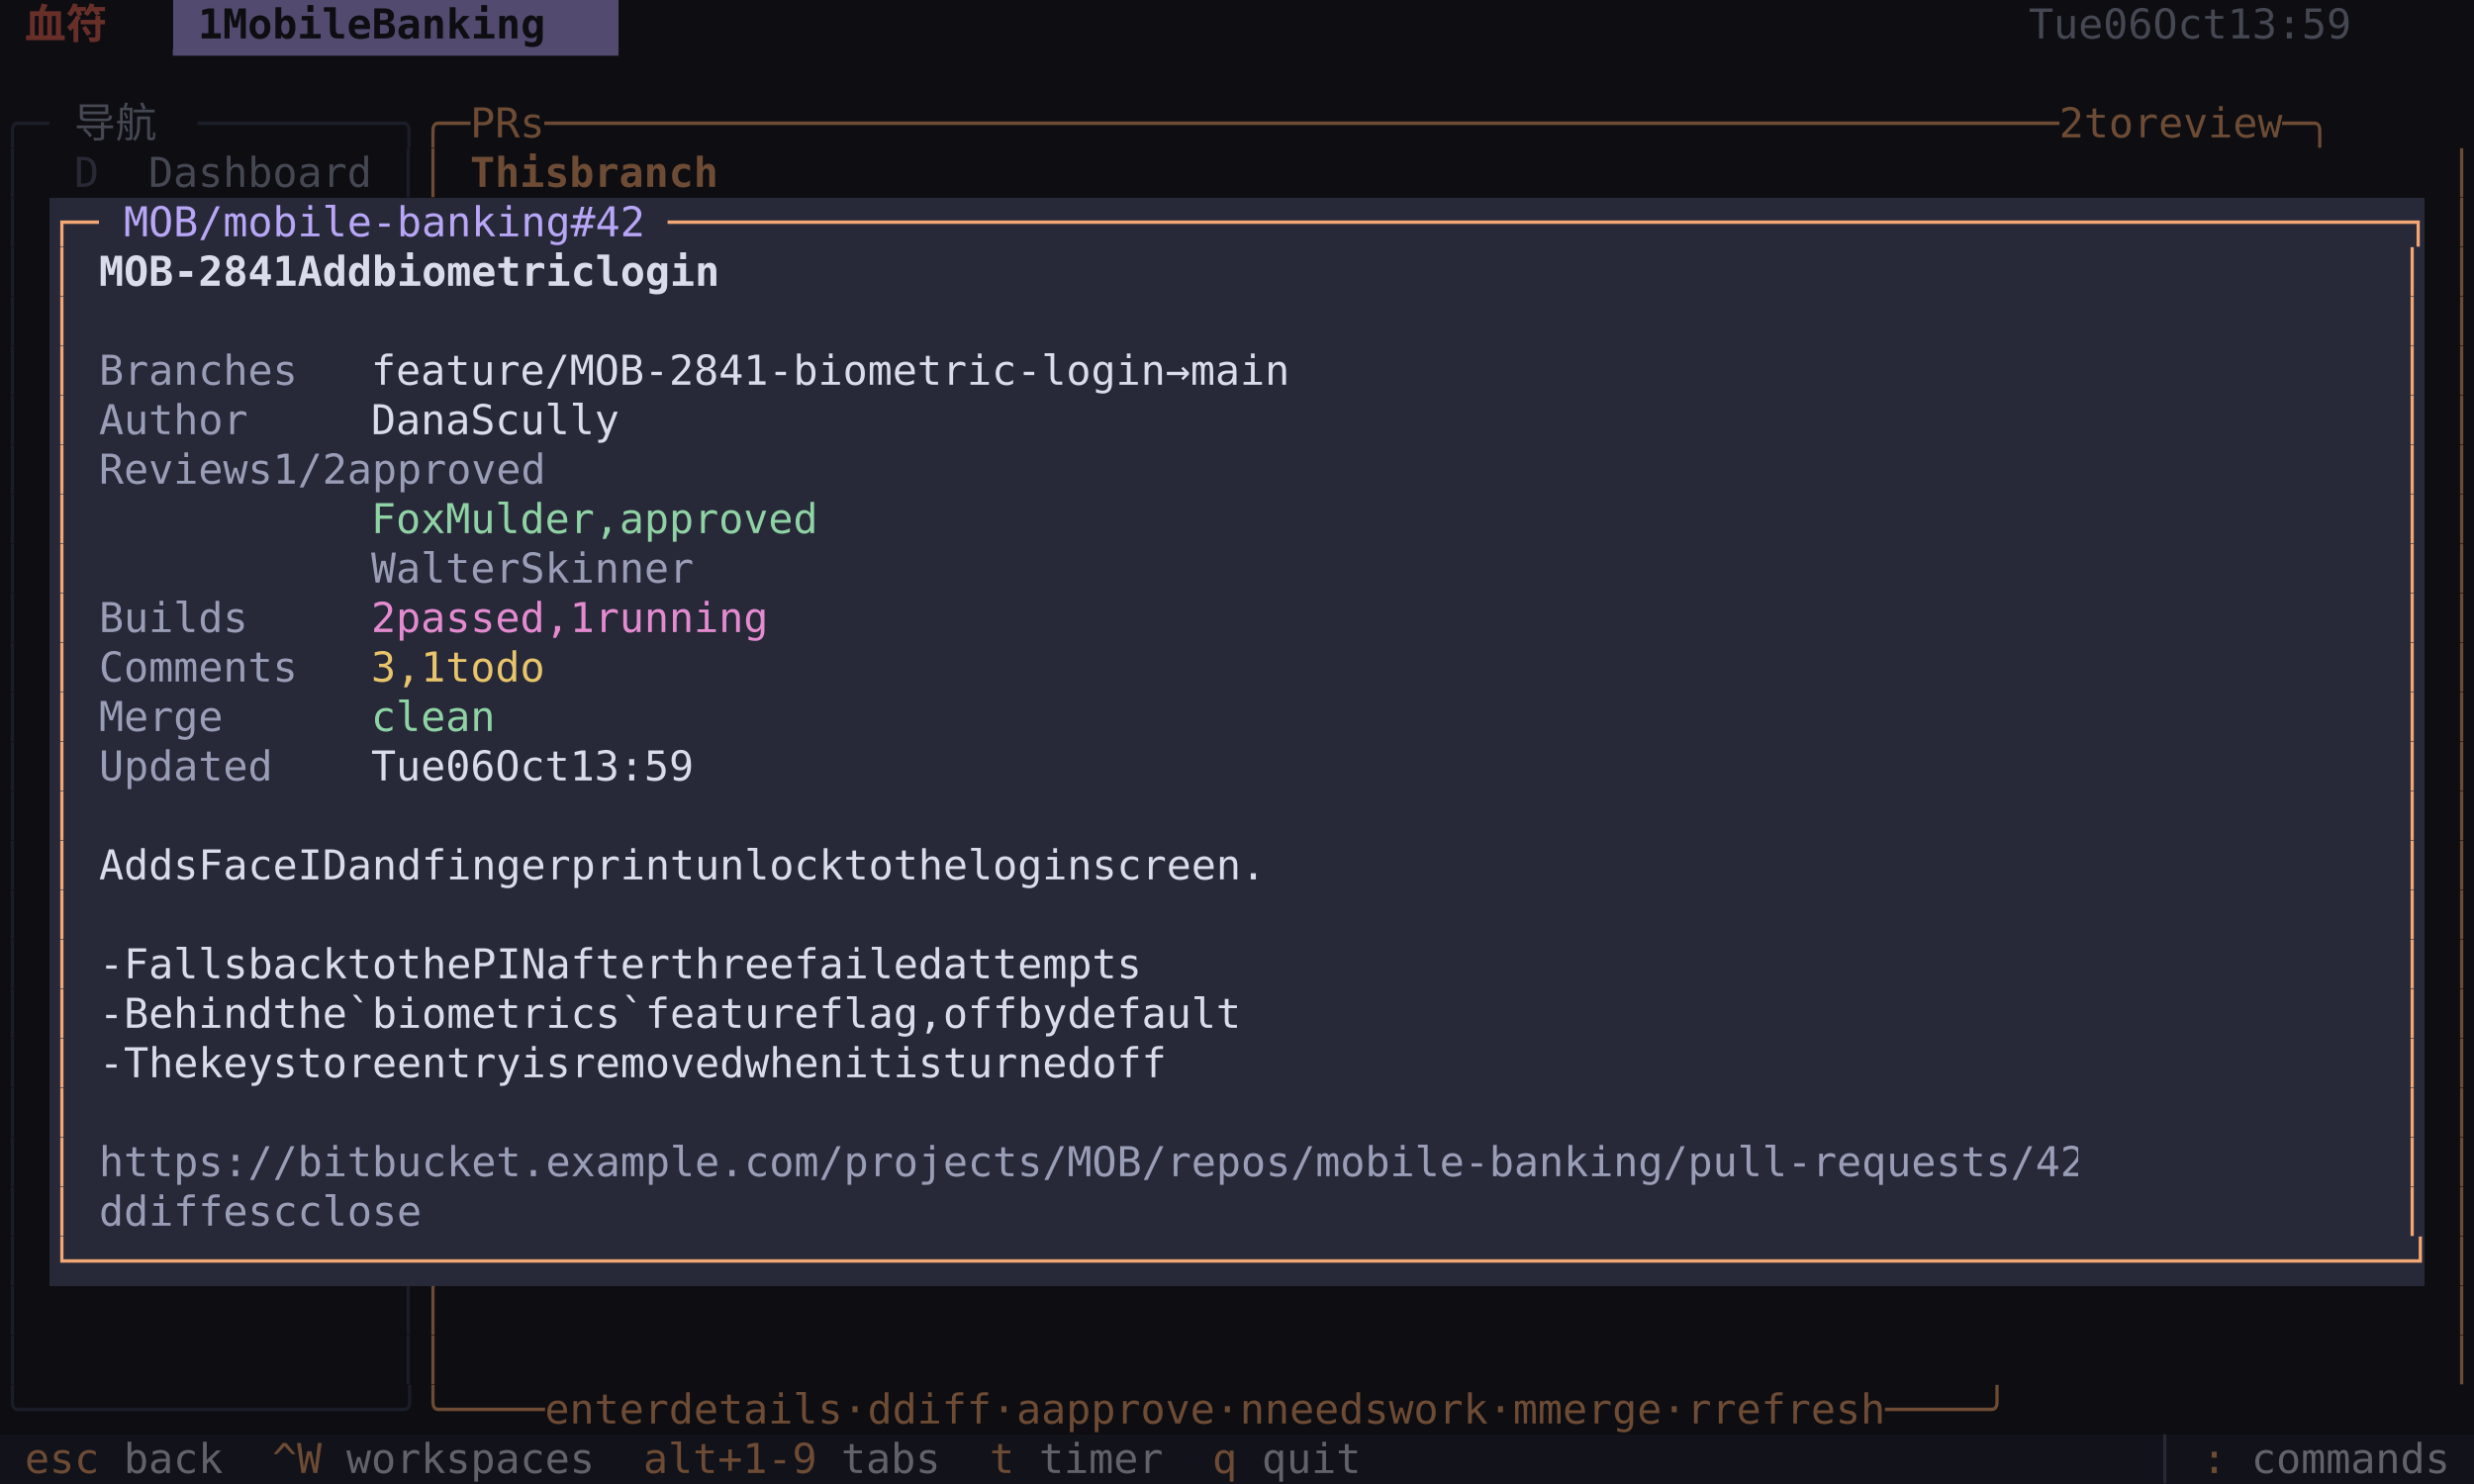
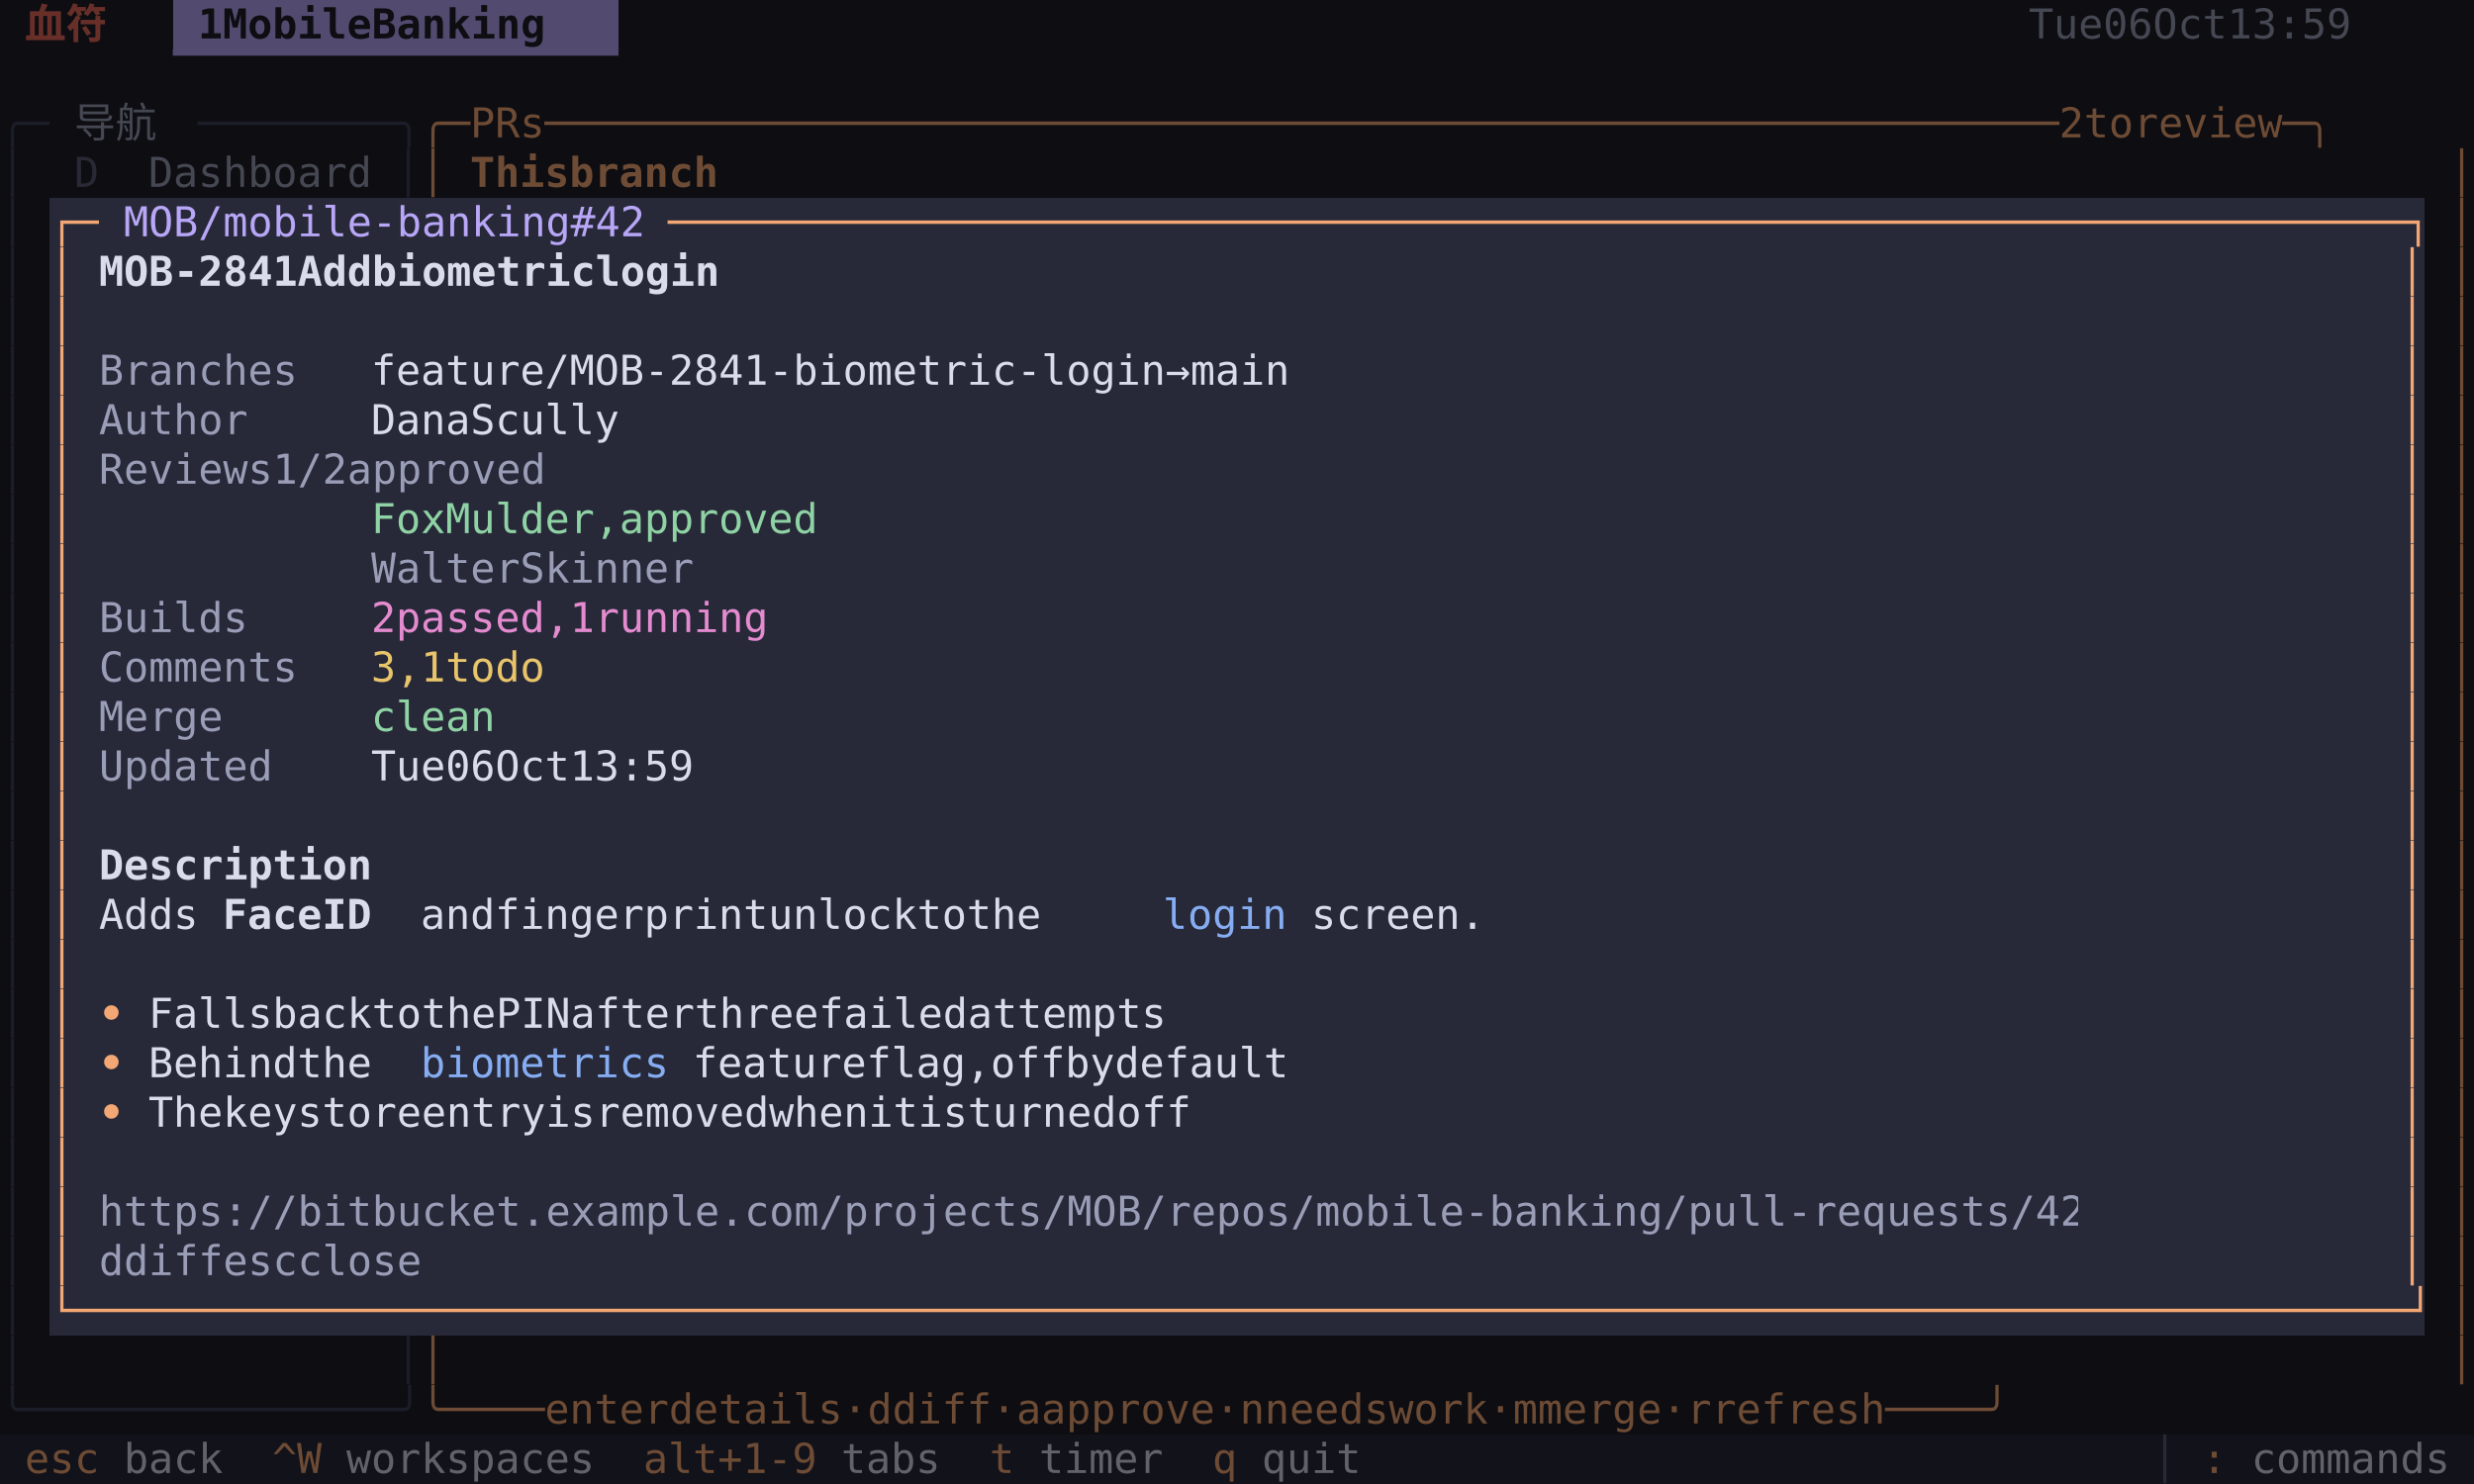
<svg xmlns="http://www.w3.org/2000/svg" width="900" height="540" viewBox="0 0 900 540" font-family="Menlo, 'DejaVu Sans Mono', 'Hiragino Sans GB', 'Noto Sans CJK SC', 'PingFang SC', monospace" font-size="15">
  <rect x="0" y="0" width="9" height="18" fill="#0d0d12" />
  <rect x="9" y="0" width="36" height="18" fill="#0d0d12" />
  <text x="9 27" y="14" fill="#682f29" font-weight="bold">血符</text>
  <rect x="45" y="0" width="18" height="18" fill="#0d0d12" />
  <rect x="63" y="0" width="162" height="18" fill="#534b6f" />
  <text x="72 90 99 108 117 126 135 153 162 171 180 189 198 207" y="14" fill="#0d0d12" font-weight="bold">1MobileBanking</text>
  <rect x="225" y="0" width="513" height="18" fill="#0d0d12" />
  <rect x="738" y="0" width="153" height="18" fill="#0d0d12" />
  <text x="738 747 756 774 783 801 810 819 846 855 864 873 882" y="14" fill="#454752">Tue06Oct13:59</text>
  <rect x="891" y="0" width="9" height="18" fill="#0d0d12" />
  <rect x="0" y="18" width="9" height="18" fill="#0d0d12" />
  <rect x="9" y="18" width="216" height="18" fill="#0d0d12" />
  <text x="63 72 81 90 99 108 117 126 135 144 153 162 171 180 189 198 207 216" y="32" fill="#534b6f">▔▔▔▔▔▔▔▔▔▔▔▔▔▔▔▔▔▔</text>
  <rect x="225" y="18" width="675" height="18" fill="#0d0d12" />
  <rect x="0" y="36" width="18" height="18" fill="#0d0d12" />
  <text x="0 9" y="50" fill="#1b1d29">╭─</text>
  <rect x="18" y="36" width="54" height="18" fill="#0d0d12" />
  <text x="27 45" y="50" fill="#454752">导航</text>
  <rect x="72" y="36" width="81" height="18" fill="#0d0d12" />
  <text x="72 81 90 99 108 117 126 135 144" y="50" fill="#1b1d29">────────╮</text>
  <rect x="153" y="36" width="747" height="18" fill="#0d0d12" />
  <text x="153 162 180 189 198 216 225 234 243 252 261 270 279 288 297 306 315 324 333 342 351 360 369 378 387 396 405 414 423 432 441 450 459 468 477 486 495 504 513 522 531 540 549 558 567 576 585 594 603 612 621 630 639 648 657 666 675 684 693 702 711 720 729 738 747 756 774 792 801 819 828 837 846 855 864 882 891" y="50" fill="#6d4b34">╭─PRs─────────────────────────────────────────────────────────────2toreview─╮</text>
  <rect x="0" y="54" width="9" height="18" fill="#0d0d12" />
  <text x="0" y="68" fill="#1b1d29">│</text>
  <rect x="9" y="54" width="9" height="18" fill="#0d0d12" />
  <rect x="18" y="54" width="27" height="18" fill="#0d0d12" />
  <text x="27" y="68" fill="#282935">D</text>
  <rect x="45" y="54" width="90" height="18" fill="#0d0d12" />
  <text x="54 63 72 81 90 99 108 117 126" y="68" fill="#454752">Dashboard</text>
  <rect x="135" y="54" width="9" height="18" fill="#0d0d12" />
  <rect x="144" y="54" width="9" height="18" fill="#0d0d12" />
  <text x="144" y="68" fill="#1b1d29">│</text>
  <rect x="153" y="54" width="9" height="18" fill="#0d0d12" />
  <text x="153" y="68" fill="#6d4b34">│</text>
  <rect x="162" y="54" width="9" height="18" fill="#0d0d12" />
  <rect x="171" y="54" width="99" height="18" fill="#0d0d12" />
  <text x="171 180 189 198 216 225 234 243 252 261" y="68" fill="#6d4b34" font-weight="bold">Thisbranch</text>
  <rect x="270" y="54" width="621" height="18" fill="#0d0d12" />
  <rect x="891" y="54" width="9" height="18" fill="#0d0d12" />
  <text x="891" y="68" fill="#6d4b34">│</text>
  <rect x="0" y="72" width="9" height="18" fill="#0d0d12" />
  <text x="0" y="86" fill="#1b1d29">│</text>
  <rect x="9" y="72" width="9" height="18" fill="#0d0d12" />
  <rect x="18" y="72" width="18" height="18" fill="#272939" />
  <text x="18 27" y="86" fill="#f2a774">┌─</text>
  <rect x="36" y="72" width="207" height="18" fill="#272939" />
  <text x="45 54 63 72 81 90 99 108 117 126 135 144 153 162 171 180 189 198 207 216 225" y="86" fill="#b8a6f6">MOB/mobile-banking#42</text>
  <rect x="243" y="72" width="639" height="18" fill="#272939" />
  <text x="243 252 261 270 279 288 297 306 315 324 333 342 351 360 369 378 387 396 405 414 423 432 441 450 459 468 477 486 495 504 513 522 531 540 549 558 567 576 585 594 603 612 621 630 639 648 657 666 675 684 693 702 711 720 729 738 747 756 765 774 783 792 801 810 819 828 837 846 855 864 873" y="86" fill="#f2a774">──────────────────────────────────────────────────────────────────────┐</text>
  <rect x="882" y="72" width="9" height="18" fill="#0d0d12" />
  <rect x="891" y="72" width="9" height="18" fill="#0d0d12" />
  <text x="891" y="86" fill="#6d4b34">│</text>
  <rect x="0" y="90" width="9" height="18" fill="#0d0d12" />
  <text x="0" y="104" fill="#1b1d29">│</text>
  <rect x="9" y="90" width="9" height="18" fill="#0d0d12" />
  <rect x="18" y="90" width="9" height="18" fill="#272939" />
  <text x="18" y="104" fill="#f2a774">│</text>
  <rect x="27" y="90" width="9" height="18" fill="#272939" />
  <rect x="36" y="90" width="252" height="18" fill="#272939" />
  <text x="36 45 54 63 72 81 90 99 117 126 135 153 162 171 180 189 198 207 216 225 243 252 261 270 279" y="104" fill="#dadcea" font-weight="bold">MOB-2841Addbiometriclogin</text>
  <rect x="288" y="90" width="585" height="18" fill="#272939" />
  <rect x="873" y="90" width="9" height="18" fill="#272939" />
  <text x="873" y="104" fill="#f2a774">│</text>
  <rect x="882" y="90" width="9" height="18" fill="#0d0d12" />
  <rect x="891" y="90" width="9" height="18" fill="#0d0d12" />
  <text x="891" y="104" fill="#6d4b34">│</text>
  <rect x="0" y="108" width="9" height="18" fill="#0d0d12" />
  <text x="0" y="122" fill="#1b1d29">│</text>
  <rect x="9" y="108" width="9" height="18" fill="#0d0d12" />
  <rect x="18" y="108" width="9" height="18" fill="#272939" />
  <text x="18" y="122" fill="#f2a774">│</text>
  <rect x="27" y="108" width="846" height="18" fill="#272939" />
  <rect x="873" y="108" width="9" height="18" fill="#272939" />
  <text x="873" y="122" fill="#f2a774">│</text>
  <rect x="882" y="108" width="9" height="18" fill="#0d0d12" />
  <rect x="891" y="108" width="9" height="18" fill="#0d0d12" />
  <text x="891" y="122" fill="#6d4b34">│</text>
  <rect x="0" y="126" width="9" height="18" fill="#0d0d12" />
  <text x="0" y="140" fill="#1b1d29">│</text>
  <rect x="9" y="126" width="9" height="18" fill="#0d0d12" />
  <rect x="18" y="126" width="9" height="18" fill="#272939" />
  <text x="18" y="140" fill="#f2a774">│</text>
  <rect x="27" y="126" width="9" height="18" fill="#272939" />
  <rect x="36" y="126" width="99" height="18" fill="#272939" />
  <text x="36 45 54 63 72 81 90 99" y="140" fill="#9a9db6">Branches</text>
  <rect x="135" y="126" width="351" height="18" fill="#272939" />
  <text x="135 144 153 162 171 180 189 198 207 216 225 234 243 252 261 270 279 288 297 306 315 324 333 342 351 360 369 378 387 396 405 414 432 450 459 468 477" y="140" fill="#dadcea">feature/MOB-2841-biometric-login→main</text>
  <rect x="486" y="126" width="387" height="18" fill="#272939" />
  <rect x="873" y="126" width="9" height="18" fill="#272939" />
  <text x="873" y="140" fill="#f2a774">│</text>
  <rect x="882" y="126" width="9" height="18" fill="#0d0d12" />
  <rect x="891" y="126" width="9" height="18" fill="#0d0d12" />
  <text x="891" y="140" fill="#6d4b34">│</text>
  <rect x="0" y="144" width="9" height="18" fill="#0d0d12" />
  <text x="0" y="158" fill="#1b1d29">│</text>
  <rect x="9" y="144" width="9" height="18" fill="#0d0d12" />
  <rect x="18" y="144" width="9" height="18" fill="#272939" />
  <text x="18" y="158" fill="#f2a774">│</text>
  <rect x="27" y="144" width="9" height="18" fill="#272939" />
  <rect x="36" y="144" width="99" height="18" fill="#272939" />
  <text x="36 45 54 63 72 81" y="158" fill="#9a9db6">Author</text>
  <rect x="135" y="144" width="99" height="18" fill="#272939" />
  <text x="135 144 153 162 180 189 198 207 216 225" y="158" fill="#dadcea">DanaScully</text>
  <rect x="234" y="144" width="639" height="18" fill="#272939" />
  <rect x="873" y="144" width="9" height="18" fill="#272939" />
  <text x="873" y="158" fill="#f2a774">│</text>
  <rect x="882" y="144" width="9" height="18" fill="#0d0d12" />
  <rect x="891" y="144" width="9" height="18" fill="#0d0d12" />
  <text x="891" y="158" fill="#6d4b34">│</text>
  <rect x="0" y="162" width="9" height="18" fill="#0d0d12" />
  <text x="0" y="176" fill="#1b1d29">│</text>
  <rect x="9" y="162" width="9" height="18" fill="#0d0d12" />
  <rect x="18" y="162" width="9" height="18" fill="#272939" />
  <text x="18" y="176" fill="#f2a774">│</text>
  <rect x="27" y="162" width="9" height="18" fill="#272939" />
  <rect x="36" y="162" width="207" height="18" fill="#272939" />
  <text x="36 45 54 63 72 81 90 135 144 153 171 180 189 198 207 216 225 234" y="176" fill="#9a9db6">Reviews1/2approved</text>
  <rect x="243" y="162" width="630" height="18" fill="#272939" />
  <rect x="873" y="162" width="9" height="18" fill="#272939" />
  <text x="873" y="176" fill="#f2a774">│</text>
  <rect x="882" y="162" width="9" height="18" fill="#0d0d12" />
  <rect x="891" y="162" width="9" height="18" fill="#0d0d12" />
  <text x="891" y="176" fill="#6d4b34">│</text>
  <rect x="0" y="180" width="9" height="18" fill="#0d0d12" />
  <text x="0" y="194" fill="#1b1d29">│</text>
  <rect x="9" y="180" width="9" height="18" fill="#0d0d12" />
  <rect x="18" y="180" width="9" height="18" fill="#272939" />
  <text x="18" y="194" fill="#f2a774">│</text>
  <rect x="27" y="180" width="9" height="18" fill="#272939" />
  <rect x="36" y="180" width="99" height="18" fill="#272939" />
  <rect x="135" y="180" width="180" height="18" fill="#272939" />
  <text x="135 144 153 171 180 189 198 207 216 225 243 252 261 270 279 288 297 306" y="194" fill="#8fd3a4">FoxMulder,approved</text>
  <rect x="315" y="180" width="558" height="18" fill="#272939" />
  <rect x="873" y="180" width="9" height="18" fill="#272939" />
  <text x="873" y="194" fill="#f2a774">│</text>
  <rect x="882" y="180" width="9" height="18" fill="#0d0d12" />
  <rect x="891" y="180" width="9" height="18" fill="#0d0d12" />
  <text x="891" y="194" fill="#6d4b34">│</text>
  <rect x="0" y="198" width="9" height="18" fill="#0d0d12" />
  <text x="0" y="212" fill="#1b1d29">│</text>
  <rect x="9" y="198" width="9" height="18" fill="#0d0d12" />
  <rect x="18" y="198" width="9" height="18" fill="#272939" />
  <text x="18" y="212" fill="#f2a774">│</text>
  <rect x="27" y="198" width="9" height="18" fill="#272939" />
  <rect x="36" y="198" width="225" height="18" fill="#272939" />
  <text x="135 144 153 162 171 180 198 207 216 225 234 243 252" y="212" fill="#9a9db6">WalterSkinner</text>
  <rect x="261" y="198" width="612" height="18" fill="#272939" />
  <rect x="873" y="198" width="9" height="18" fill="#272939" />
  <text x="873" y="212" fill="#f2a774">│</text>
  <rect x="882" y="198" width="9" height="18" fill="#0d0d12" />
  <rect x="891" y="198" width="9" height="18" fill="#0d0d12" />
  <text x="891" y="212" fill="#6d4b34">│</text>
  <rect x="0" y="216" width="9" height="18" fill="#0d0d12" />
  <text x="0" y="230" fill="#1b1d29">│</text>
  <rect x="9" y="216" width="9" height="18" fill="#0d0d12" />
  <rect x="18" y="216" width="9" height="18" fill="#272939" />
  <text x="18" y="230" fill="#f2a774">│</text>
  <rect x="27" y="216" width="9" height="18" fill="#272939" />
  <rect x="36" y="216" width="99" height="18" fill="#272939" />
  <text x="36 45 54 63 72 81" y="230" fill="#9a9db6">Builds</text>
  <rect x="135" y="216" width="171" height="18" fill="#272939" />
  <text x="135 153 162 171 180 189 198 207 225 243 252 261 270 279 288 297" y="230" fill="#e48bd0">2passed,1running</text>
  <rect x="306" y="216" width="567" height="18" fill="#272939" />
  <rect x="873" y="216" width="9" height="18" fill="#272939" />
  <text x="873" y="230" fill="#f2a774">│</text>
  <rect x="882" y="216" width="9" height="18" fill="#0d0d12" />
  <rect x="891" y="216" width="9" height="18" fill="#0d0d12" />
  <text x="891" y="230" fill="#6d4b34">│</text>
  <rect x="0" y="234" width="9" height="18" fill="#0d0d12" />
  <text x="0" y="248" fill="#1b1d29">│</text>
  <rect x="9" y="234" width="9" height="18" fill="#0d0d12" />
  <rect x="18" y="234" width="9" height="18" fill="#272939" />
  <text x="18" y="248" fill="#f2a774">│</text>
  <rect x="27" y="234" width="9" height="18" fill="#272939" />
  <rect x="36" y="234" width="99" height="18" fill="#272939" />
  <text x="36 45 54 63 72 81 90 99" y="248" fill="#9a9db6">Comments</text>
  <rect x="135" y="234" width="90" height="18" fill="#272939" />
  <text x="135 144 162 180 189 207 216" y="248" fill="#e8c46a">3,1todo</text>
  <rect x="225" y="234" width="648" height="18" fill="#272939" />
  <rect x="873" y="234" width="9" height="18" fill="#272939" />
  <text x="873" y="248" fill="#f2a774">│</text>
  <rect x="882" y="234" width="9" height="18" fill="#0d0d12" />
  <rect x="891" y="234" width="9" height="18" fill="#0d0d12" />
  <text x="891" y="248" fill="#6d4b34">│</text>
  <rect x="0" y="252" width="9" height="18" fill="#0d0d12" />
  <text x="0" y="266" fill="#1b1d29">│</text>
  <rect x="9" y="252" width="9" height="18" fill="#0d0d12" />
  <rect x="18" y="252" width="9" height="18" fill="#272939" />
  <text x="18" y="266" fill="#f2a774">│</text>
  <rect x="27" y="252" width="9" height="18" fill="#272939" />
  <rect x="36" y="252" width="99" height="18" fill="#272939" />
  <text x="36 45 54 63 72" y="266" fill="#9a9db6">Merge</text>
  <rect x="135" y="252" width="45" height="18" fill="#272939" />
  <text x="135 144 153 162 171" y="266" fill="#8fd3a4">clean</text>
  <rect x="180" y="252" width="693" height="18" fill="#272939" />
  <rect x="873" y="252" width="9" height="18" fill="#272939" />
  <text x="873" y="266" fill="#f2a774">│</text>
  <rect x="882" y="252" width="9" height="18" fill="#0d0d12" />
  <rect x="891" y="252" width="9" height="18" fill="#0d0d12" />
  <text x="891" y="266" fill="#6d4b34">│</text>
  <rect x="0" y="270" width="9" height="18" fill="#0d0d12" />
  <text x="0" y="284" fill="#1b1d29">│</text>
  <rect x="9" y="270" width="9" height="18" fill="#0d0d12" />
  <rect x="18" y="270" width="9" height="18" fill="#272939" />
  <text x="18" y="284" fill="#f2a774">│</text>
  <rect x="27" y="270" width="9" height="18" fill="#272939" />
  <rect x="36" y="270" width="99" height="18" fill="#272939" />
  <text x="36 45 54 63 72 81 90" y="284" fill="#9a9db6">Updated</text>
  <rect x="135" y="270" width="144" height="18" fill="#272939" />
  <text x="135 144 153 171 180 198 207 216 234 243 252 261 270" y="284" fill="#dadcea">Tue06Oct13:59</text>
  <rect x="279" y="270" width="594" height="18" fill="#272939" />
  <rect x="873" y="270" width="9" height="18" fill="#272939" />
  <text x="873" y="284" fill="#f2a774">│</text>
  <rect x="882" y="270" width="9" height="18" fill="#0d0d12" />
  <rect x="891" y="270" width="9" height="18" fill="#0d0d12" />
  <text x="891" y="284" fill="#6d4b34">│</text>
  <rect x="0" y="288" width="9" height="18" fill="#0d0d12" />
  <text x="0" y="302" fill="#1b1d29">│</text>
  <rect x="9" y="288" width="9" height="18" fill="#0d0d12" />
  <rect x="18" y="288" width="9" height="18" fill="#272939" />
  <text x="18" y="302" fill="#f2a774">│</text>
  <rect x="27" y="288" width="846" height="18" fill="#272939" />
  <rect x="873" y="288" width="9" height="18" fill="#272939" />
  <text x="873" y="302" fill="#f2a774">│</text>
  <rect x="882" y="288" width="9" height="18" fill="#0d0d12" />
  <rect x="891" y="288" width="9" height="18" fill="#0d0d12" />
  <text x="891" y="302" fill="#6d4b34">│</text>
  <rect x="0" y="306" width="9" height="18" fill="#0d0d12" />
  <text x="0" y="320" fill="#1b1d29">│</text>
  <rect x="9" y="306" width="9" height="18" fill="#0d0d12" />
  <rect x="18" y="306" width="9" height="18" fill="#272939" />
  <text x="18" y="320" fill="#f2a774">│</text>
  <rect x="27" y="306" width="9" height="18" fill="#272939" />
-   <rect x="36" y="306" width="504" height="18" fill="#272939" />
-   <text x="36 45 54 63 81 90 99 108 126 135 153 162 171 189 198 207 216 225 234 243 252 261 270 279 297 306 315 324 333 342 360 369 387 396 405 423 432 441 450 459 477 486 495 504 513 522 531" y="320" fill="#dadcea">AddsFaceIDandfingerprintunlocktotheloginscreen.</text>
-   <rect x="540" y="306" width="333" height="18" fill="#272939" />
+   <rect x="36" y="306" width="99" height="18" fill="#272939" />
+   <text x="36 45 54 63 72 81 90 99 108 117 126" y="320" fill="#dadcea" font-weight="bold">Description</text>
+   <rect x="135" y="306" width="738" height="18" fill="#272939" />
  <rect x="873" y="306" width="9" height="18" fill="#272939" />
  <text x="873" y="320" fill="#f2a774">│</text>
  <rect x="882" y="306" width="9" height="18" fill="#0d0d12" />
  <rect x="891" y="306" width="9" height="18" fill="#0d0d12" />
  <text x="891" y="320" fill="#6d4b34">│</text>
  <rect x="0" y="324" width="9" height="18" fill="#0d0d12" />
  <text x="0" y="338" fill="#1b1d29">│</text>
  <rect x="9" y="324" width="9" height="18" fill="#0d0d12" />
  <rect x="18" y="324" width="9" height="18" fill="#272939" />
  <text x="18" y="338" fill="#f2a774">│</text>
  <rect x="27" y="324" width="9" height="18" fill="#272939" />
-   <rect x="36" y="324" width="9" height="18" fill="#272939" />
-   <rect x="45" y="324" width="828" height="18" fill="#272939" />
+   <rect x="36" y="324" width="36" height="18" fill="#272939" />
+   <text x="36 45 54 63" y="338" fill="#dadcea">Adds</text>
+   <rect x="72" y="324" width="72" height="18" fill="#272939" />
+   <text x="81 90 99 108 126 135" y="338" fill="#dadcea" font-weight="bold">FaceID</text>
+   <rect x="144" y="324" width="270" height="18" fill="#272939" />
+   <text x="153 162 171 189 198 207 216 225 234 243 252 261 270 279 297 306 315 324 333 342 360 369 387 396 405" y="338" fill="#dadcea">andfingerprintunlocktothe</text>
+   <rect x="414" y="324" width="54" height="18" fill="#272939" />
+   <text x="423 432 441 450 459" y="338" fill="#86adf2">login</text>
+   <rect x="468" y="324" width="72" height="18" fill="#272939" />
+   <text x="477 486 495 504 513 522 531" y="338" fill="#dadcea">screen.</text>
+   <rect x="540" y="324" width="333" height="18" fill="#272939" />
  <rect x="873" y="324" width="9" height="18" fill="#272939" />
  <text x="873" y="338" fill="#f2a774">│</text>
  <rect x="882" y="324" width="9" height="18" fill="#0d0d12" />
  <rect x="891" y="324" width="9" height="18" fill="#0d0d12" />
  <text x="891" y="338" fill="#6d4b34">│</text>
  <rect x="0" y="342" width="9" height="18" fill="#0d0d12" />
  <text x="0" y="356" fill="#1b1d29">│</text>
  <rect x="9" y="342" width="9" height="18" fill="#0d0d12" />
  <rect x="18" y="342" width="9" height="18" fill="#272939" />
  <text x="18" y="356" fill="#f2a774">│</text>
  <rect x="27" y="342" width="9" height="18" fill="#272939" />
-   <rect x="36" y="342" width="459" height="18" fill="#272939" />
-   <text x="36 54 63 72 81 90 108 117 126 135 153 162 180 189 198 216 225 234 252 261 270 279 288 306 315 324 333 342 360 369 378 387 396 405 423 432 441 450 459 468 477 486" y="356" fill="#dadcea">-FallsbacktothePINafterthreefailedattempts</text>
-   <rect x="495" y="342" width="378" height="18" fill="#272939" />
+   <rect x="36" y="342" width="9" height="18" fill="#272939" />
+   <rect x="45" y="342" width="828" height="18" fill="#272939" />
  <rect x="873" y="342" width="9" height="18" fill="#272939" />
  <text x="873" y="356" fill="#f2a774">│</text>
  <rect x="882" y="342" width="9" height="18" fill="#0d0d12" />
  <rect x="891" y="342" width="9" height="18" fill="#0d0d12" />
  <text x="891" y="356" fill="#6d4b34">│</text>
  <rect x="0" y="360" width="9" height="18" fill="#0d0d12" />
  <text x="0" y="374" fill="#1b1d29">│</text>
  <rect x="9" y="360" width="9" height="18" fill="#0d0d12" />
  <rect x="18" y="360" width="9" height="18" fill="#272939" />
  <text x="18" y="374" fill="#f2a774">│</text>
  <rect x="27" y="360" width="9" height="18" fill="#272939" />
-   <rect x="36" y="360" width="486" height="18" fill="#272939" />
-   <text x="36 54 63 72 81 90 99 117 126 135 153 162 171 180 189 198 207 216 225 234 243 252 270 279 288 297 306 315 324 342 351 360 369 378 396 405 414 432 441 459 468 477 486 495 504 513" y="374" fill="#dadcea">-Behindthe`biometrics`featureflag,offbydefault</text>
-   <rect x="522" y="360" width="351" height="18" fill="#272939" />
+   <rect x="36" y="360" width="18" height="18" fill="#272939" />
+   <text x="36" y="374" fill="#f2a774" font-weight="bold">•</text>
+   <rect x="54" y="360" width="441" height="18" fill="#272939" />
+   <text x="54 63 72 81 90 108 117 126 135 153 162 180 189 198 216 225 234 252 261 270 279 288 306 315 324 333 342 360 369 378 387 396 405 423 432 441 450 459 468 477 486" y="374" fill="#dadcea">FallsbacktothePINafterthreefailedattempts</text>
+   <rect x="495" y="360" width="378" height="18" fill="#272939" />
  <rect x="873" y="360" width="9" height="18" fill="#272939" />
  <text x="873" y="374" fill="#f2a774">│</text>
  <rect x="882" y="360" width="9" height="18" fill="#0d0d12" />
  <rect x="891" y="360" width="9" height="18" fill="#0d0d12" />
  <text x="891" y="374" fill="#6d4b34">│</text>
  <rect x="0" y="378" width="9" height="18" fill="#0d0d12" />
  <text x="0" y="392" fill="#1b1d29">│</text>
  <rect x="9" y="378" width="9" height="18" fill="#0d0d12" />
  <rect x="18" y="378" width="9" height="18" fill="#272939" />
  <text x="18" y="392" fill="#f2a774">│</text>
  <rect x="27" y="378" width="9" height="18" fill="#272939" />
-   <rect x="36" y="378" width="477" height="18" fill="#272939" />
-   <text x="36 54 63 72 90 99 108 117 126 135 144 153 171 180 189 198 207 225 234 252 261 270 279 288 297 306 324 333 342 351 369 378 396 405 423 432 441 450 459 468 486 495 504" y="392" fill="#dadcea">-Thekeystoreentryisremovedwhenitisturnedoff</text>
-   <rect x="513" y="378" width="360" height="18" fill="#272939" />
+   <rect x="36" y="378" width="18" height="18" fill="#272939" />
+   <text x="36" y="392" fill="#f2a774" font-weight="bold">•</text>
+   <rect x="54" y="378" width="90" height="18" fill="#272939" />
+   <text x="54 63 72 81 90 99 117 126 135" y="392" fill="#dadcea">Behindthe</text>
+   <rect x="144" y="378" width="99" height="18" fill="#272939" />
+   <text x="153 162 171 180 189 198 207 216 225 234" y="392" fill="#86adf2">biometrics</text>
+   <rect x="243" y="378" width="261" height="18" fill="#272939" />
+   <text x="252 261 270 279 288 297 306 324 333 342 351 360 378 387 396 414 423 441 450 459 468 477 486 495" y="392" fill="#dadcea">featureflag,offbydefault</text>
+   <rect x="504" y="378" width="369" height="18" fill="#272939" />
  <rect x="873" y="378" width="9" height="18" fill="#272939" />
  <text x="873" y="392" fill="#f2a774">│</text>
  <rect x="882" y="378" width="9" height="18" fill="#0d0d12" />
  <rect x="891" y="378" width="9" height="18" fill="#0d0d12" />
  <text x="891" y="392" fill="#6d4b34">│</text>
  <rect x="0" y="396" width="9" height="18" fill="#0d0d12" />
  <text x="0" y="410" fill="#1b1d29">│</text>
  <rect x="9" y="396" width="9" height="18" fill="#0d0d12" />
  <rect x="18" y="396" width="9" height="18" fill="#272939" />
  <text x="18" y="410" fill="#f2a774">│</text>
-   <rect x="27" y="396" width="846" height="18" fill="#272939" />
+   <rect x="27" y="396" width="9" height="18" fill="#272939" />
+   <rect x="36" y="396" width="18" height="18" fill="#272939" />
+   <text x="36" y="410" fill="#f2a774" font-weight="bold">•</text>
+   <rect x="54" y="396" width="459" height="18" fill="#272939" />
+   <text x="54 63 72 90 99 108 117 126 135 144 153 171 180 189 198 207 225 234 252 261 270 279 288 297 306 324 333 342 351 369 378 396 405 423 432 441 450 459 468 486 495 504" y="410" fill="#dadcea">Thekeystoreentryisremovedwhenitisturnedoff</text>
+   <rect x="513" y="396" width="360" height="18" fill="#272939" />
  <rect x="873" y="396" width="9" height="18" fill="#272939" />
  <text x="873" y="410" fill="#f2a774">│</text>
  <rect x="882" y="396" width="9" height="18" fill="#0d0d12" />
  <rect x="891" y="396" width="9" height="18" fill="#0d0d12" />
  <text x="891" y="410" fill="#6d4b34">│</text>
  <rect x="0" y="414" width="9" height="18" fill="#0d0d12" />
  <text x="0" y="428" fill="#1b1d29">│</text>
  <rect x="9" y="414" width="9" height="18" fill="#0d0d12" />
  <rect x="18" y="414" width="9" height="18" fill="#272939" />
  <text x="18" y="428" fill="#f2a774">│</text>
-   <rect x="27" y="414" width="9" height="18" fill="#272939" />
-   <rect x="36" y="414" width="720" height="18" fill="#272939" />
-   <text x="36 45 54 63 72 81 90 99 108 117 126 135 144 153 162 171 180 189 198 207 216 225 234 243 252 261 270 279 288 297 306 315 324 333 342 351 360 369 378 387 396 405 414 423 432 441 450 459 468 477 486 495 504 513 522 531 540 549 558 567 576 585 594 603 612 621 630 639 648 657 666 675 684 693 702 711 720 729 738 747" y="428" fill="#9a9db6">https://bitbucket.example.com/projects/MOB/repos/mobile-banking/pull-requests/42</text>
-   <rect x="756" y="414" width="117" height="18" fill="#272939" />
+   <rect x="27" y="414" width="846" height="18" fill="#272939" />
  <rect x="873" y="414" width="9" height="18" fill="#272939" />
  <text x="873" y="428" fill="#f2a774">│</text>
  <rect x="882" y="414" width="9" height="18" fill="#0d0d12" />
  <rect x="891" y="414" width="9" height="18" fill="#0d0d12" />
  <text x="891" y="428" fill="#6d4b34">│</text>
  <rect x="0" y="432" width="9" height="18" fill="#0d0d12" />
  <text x="0" y="446" fill="#1b1d29">│</text>
  <rect x="9" y="432" width="9" height="18" fill="#0d0d12" />
  <rect x="18" y="432" width="9" height="18" fill="#272939" />
  <text x="18" y="446" fill="#f2a774">│</text>
  <rect x="27" y="432" width="9" height="18" fill="#272939" />
-   <rect x="36" y="432" width="153" height="18" fill="#272939" />
-   <text x="36 54 63 72 81 108 117 126 144 153 162 171 180" y="446" fill="#9a9db6">ddiffescclose</text>
-   <rect x="189" y="432" width="684" height="18" fill="#272939" />
+   <rect x="36" y="432" width="720" height="18" fill="#272939" />
+   <text x="36 45 54 63 72 81 90 99 108 117 126 135 144 153 162 171 180 189 198 207 216 225 234 243 252 261 270 279 288 297 306 315 324 333 342 351 360 369 378 387 396 405 414 423 432 441 450 459 468 477 486 495 504 513 522 531 540 549 558 567 576 585 594 603 612 621 630 639 648 657 666 675 684 693 702 711 720 729 738 747" y="446" fill="#9a9db6">https://bitbucket.example.com/projects/MOB/repos/mobile-banking/pull-requests/42</text>
+   <rect x="756" y="432" width="117" height="18" fill="#272939" />
  <rect x="873" y="432" width="9" height="18" fill="#272939" />
  <text x="873" y="446" fill="#f2a774">│</text>
  <rect x="882" y="432" width="9" height="18" fill="#0d0d12" />
  <rect x="891" y="432" width="9" height="18" fill="#0d0d12" />
  <text x="891" y="446" fill="#6d4b34">│</text>
  <rect x="0" y="450" width="9" height="18" fill="#0d0d12" />
  <text x="0" y="464" fill="#1b1d29">│</text>
  <rect x="9" y="450" width="9" height="18" fill="#0d0d12" />
-   <rect x="18" y="450" width="864" height="18" fill="#272939" />
-   <text x="18 27 36 45 54 63 72 81 90 99 108 117 126 135 144 153 162 171 180 189 198 207 216 225 234 243 252 261 270 279 288 297 306 315 324 333 342 351 360 369 378 387 396 405 414 423 432 441 450 459 468 477 486 495 504 513 522 531 540 549 558 567 576 585 594 603 612 621 630 639 648 657 666 675 684 693 702 711 720 729 738 747 756 765 774 783 792 801 810 819 828 837 846 855 864 873" y="464" fill="#f2a774">└──────────────────────────────────────────────────────────────────────────────────────────────┘</text>
+   <rect x="18" y="450" width="9" height="18" fill="#272939" />
+   <text x="18" y="464" fill="#f2a774">│</text>
+   <rect x="27" y="450" width="9" height="18" fill="#272939" />
+   <rect x="36" y="450" width="153" height="18" fill="#272939" />
+   <text x="36 54 63 72 81 108 117 126 144 153 162 171 180" y="464" fill="#9a9db6">ddiffescclose</text>
+   <rect x="189" y="450" width="684" height="18" fill="#272939" />
+   <rect x="873" y="450" width="9" height="18" fill="#272939" />
+   <text x="873" y="464" fill="#f2a774">│</text>
  <rect x="882" y="450" width="9" height="18" fill="#0d0d12" />
  <rect x="891" y="450" width="9" height="18" fill="#0d0d12" />
  <text x="891" y="464" fill="#6d4b34">│</text>
  <rect x="0" y="468" width="9" height="18" fill="#0d0d12" />
  <text x="0" y="482" fill="#1b1d29">│</text>
-   <rect x="9" y="468" width="135" height="18" fill="#0d0d12" />
-   <rect x="144" y="468" width="9" height="18" fill="#0d0d12" />
-   <text x="144" y="482" fill="#1b1d29">│</text>
-   <rect x="153" y="468" width="9" height="18" fill="#0d0d12" />
-   <text x="153" y="482" fill="#6d4b34">│</text>
-   <rect x="162" y="468" width="729" height="18" fill="#0d0d12" />
+   <rect x="9" y="468" width="9" height="18" fill="#0d0d12" />
+   <rect x="18" y="468" width="864" height="18" fill="#272939" />
+   <text x="18 27 36 45 54 63 72 81 90 99 108 117 126 135 144 153 162 171 180 189 198 207 216 225 234 243 252 261 270 279 288 297 306 315 324 333 342 351 360 369 378 387 396 405 414 423 432 441 450 459 468 477 486 495 504 513 522 531 540 549 558 567 576 585 594 603 612 621 630 639 648 657 666 675 684 693 702 711 720 729 738 747 756 765 774 783 792 801 810 819 828 837 846 855 864 873" y="482" fill="#f2a774">└──────────────────────────────────────────────────────────────────────────────────────────────┘</text>
+   <rect x="882" y="468" width="9" height="18" fill="#0d0d12" />
  <rect x="891" y="468" width="9" height="18" fill="#0d0d12" />
  <text x="891" y="482" fill="#6d4b34">│</text>
  <rect x="0" y="486" width="9" height="18" fill="#0d0d12" />
  <text x="0" y="500" fill="#1b1d29">│</text>
  <rect x="9" y="486" width="135" height="18" fill="#0d0d12" />
  <rect x="144" y="486" width="9" height="18" fill="#0d0d12" />
  <text x="144" y="500" fill="#1b1d29">│</text>
  <rect x="153" y="486" width="9" height="18" fill="#0d0d12" />
  <text x="153" y="500" fill="#6d4b34">│</text>
  <rect x="162" y="486" width="729" height="18" fill="#0d0d12" />
  <rect x="891" y="486" width="9" height="18" fill="#0d0d12" />
  <text x="891" y="500" fill="#6d4b34">│</text>
  <rect x="0" y="504" width="153" height="18" fill="#0d0d12" />
  <text x="0 9 18 27 36 45 54 63 72 81 90 99 108 117 126 135 144" y="518" fill="#1b1d29">╰───────────────╯</text>
  <rect x="153" y="504" width="747" height="18" fill="#0d0d12" />
  <text x="153 162 171 180 189 207 216 225 234 243 261 270 279 288 297 306 315 333 351 369 378 387 396 414 432 450 459 468 477 486 495 504 522 540 558 567 576 585 594 612 621 630 639 657 675 693 702 711 720 729 747 765 783 792 801 810 819 828 837 855 864 873 882 891" y="518" fill="#6d4b34">╰────enterdetails·ddiff·aapprove·nneedswork·mmerge·rrefresh────╯</text>
  <rect x="0" y="522" width="36" height="18" fill="#12121a" />
  <text x="9 18 27" y="536" fill="#6d4b34">esc</text>
  <rect x="36" y="522" width="54" height="18" fill="#12121a" />
  <text x="45 54 63 72" y="536" fill="#626369">back</text>
  <rect x="90" y="522" width="27" height="18" fill="#12121a" />
  <text x="99 108" y="536" fill="#6d4b34">^W</text>
  <rect x="117" y="522" width="108" height="18" fill="#12121a" />
  <text x="126 135 144 153 162 171 180 189 198 207" y="536" fill="#626369">workspaces</text>
  <rect x="225" y="522" width="72" height="18" fill="#12121a" />
  <text x="234 243 252 261 270 279 288" y="536" fill="#6d4b34">alt+1-9</text>
  <rect x="297" y="522" width="54" height="18" fill="#12121a" />
  <text x="306 315 324 333" y="536" fill="#626369">tabs</text>
  <rect x="351" y="522" width="18" height="18" fill="#12121a" />
  <text x="360" y="536" fill="#6d4b34">t</text>
  <rect x="369" y="522" width="63" height="18" fill="#12121a" />
  <text x="378 387 396 405 414" y="536" fill="#626369">timer</text>
  <rect x="432" y="522" width="18" height="18" fill="#12121a" />
  <text x="441" y="536" fill="#6d4b34">q</text>
  <rect x="450" y="522" width="54" height="18" fill="#12121a" />
  <text x="459 468 477 486" y="536" fill="#626369">quit</text>
  <rect x="504" y="522" width="279" height="18" fill="#12121a" />
  <rect x="783" y="522" width="18" height="18" fill="#12121a" />
  <text x="783" y="536" fill="#282935">│</text>
  <rect x="801" y="522" width="9" height="18" fill="#12121a" />
  <text x="801" y="536" fill="#6d4b34">:</text>
  <rect x="810" y="522" width="90" height="18" fill="#12121a" />
  <text x="819 828 837 846 855 864 873 882" y="536" fill="#626369">commands</text>
</svg>
